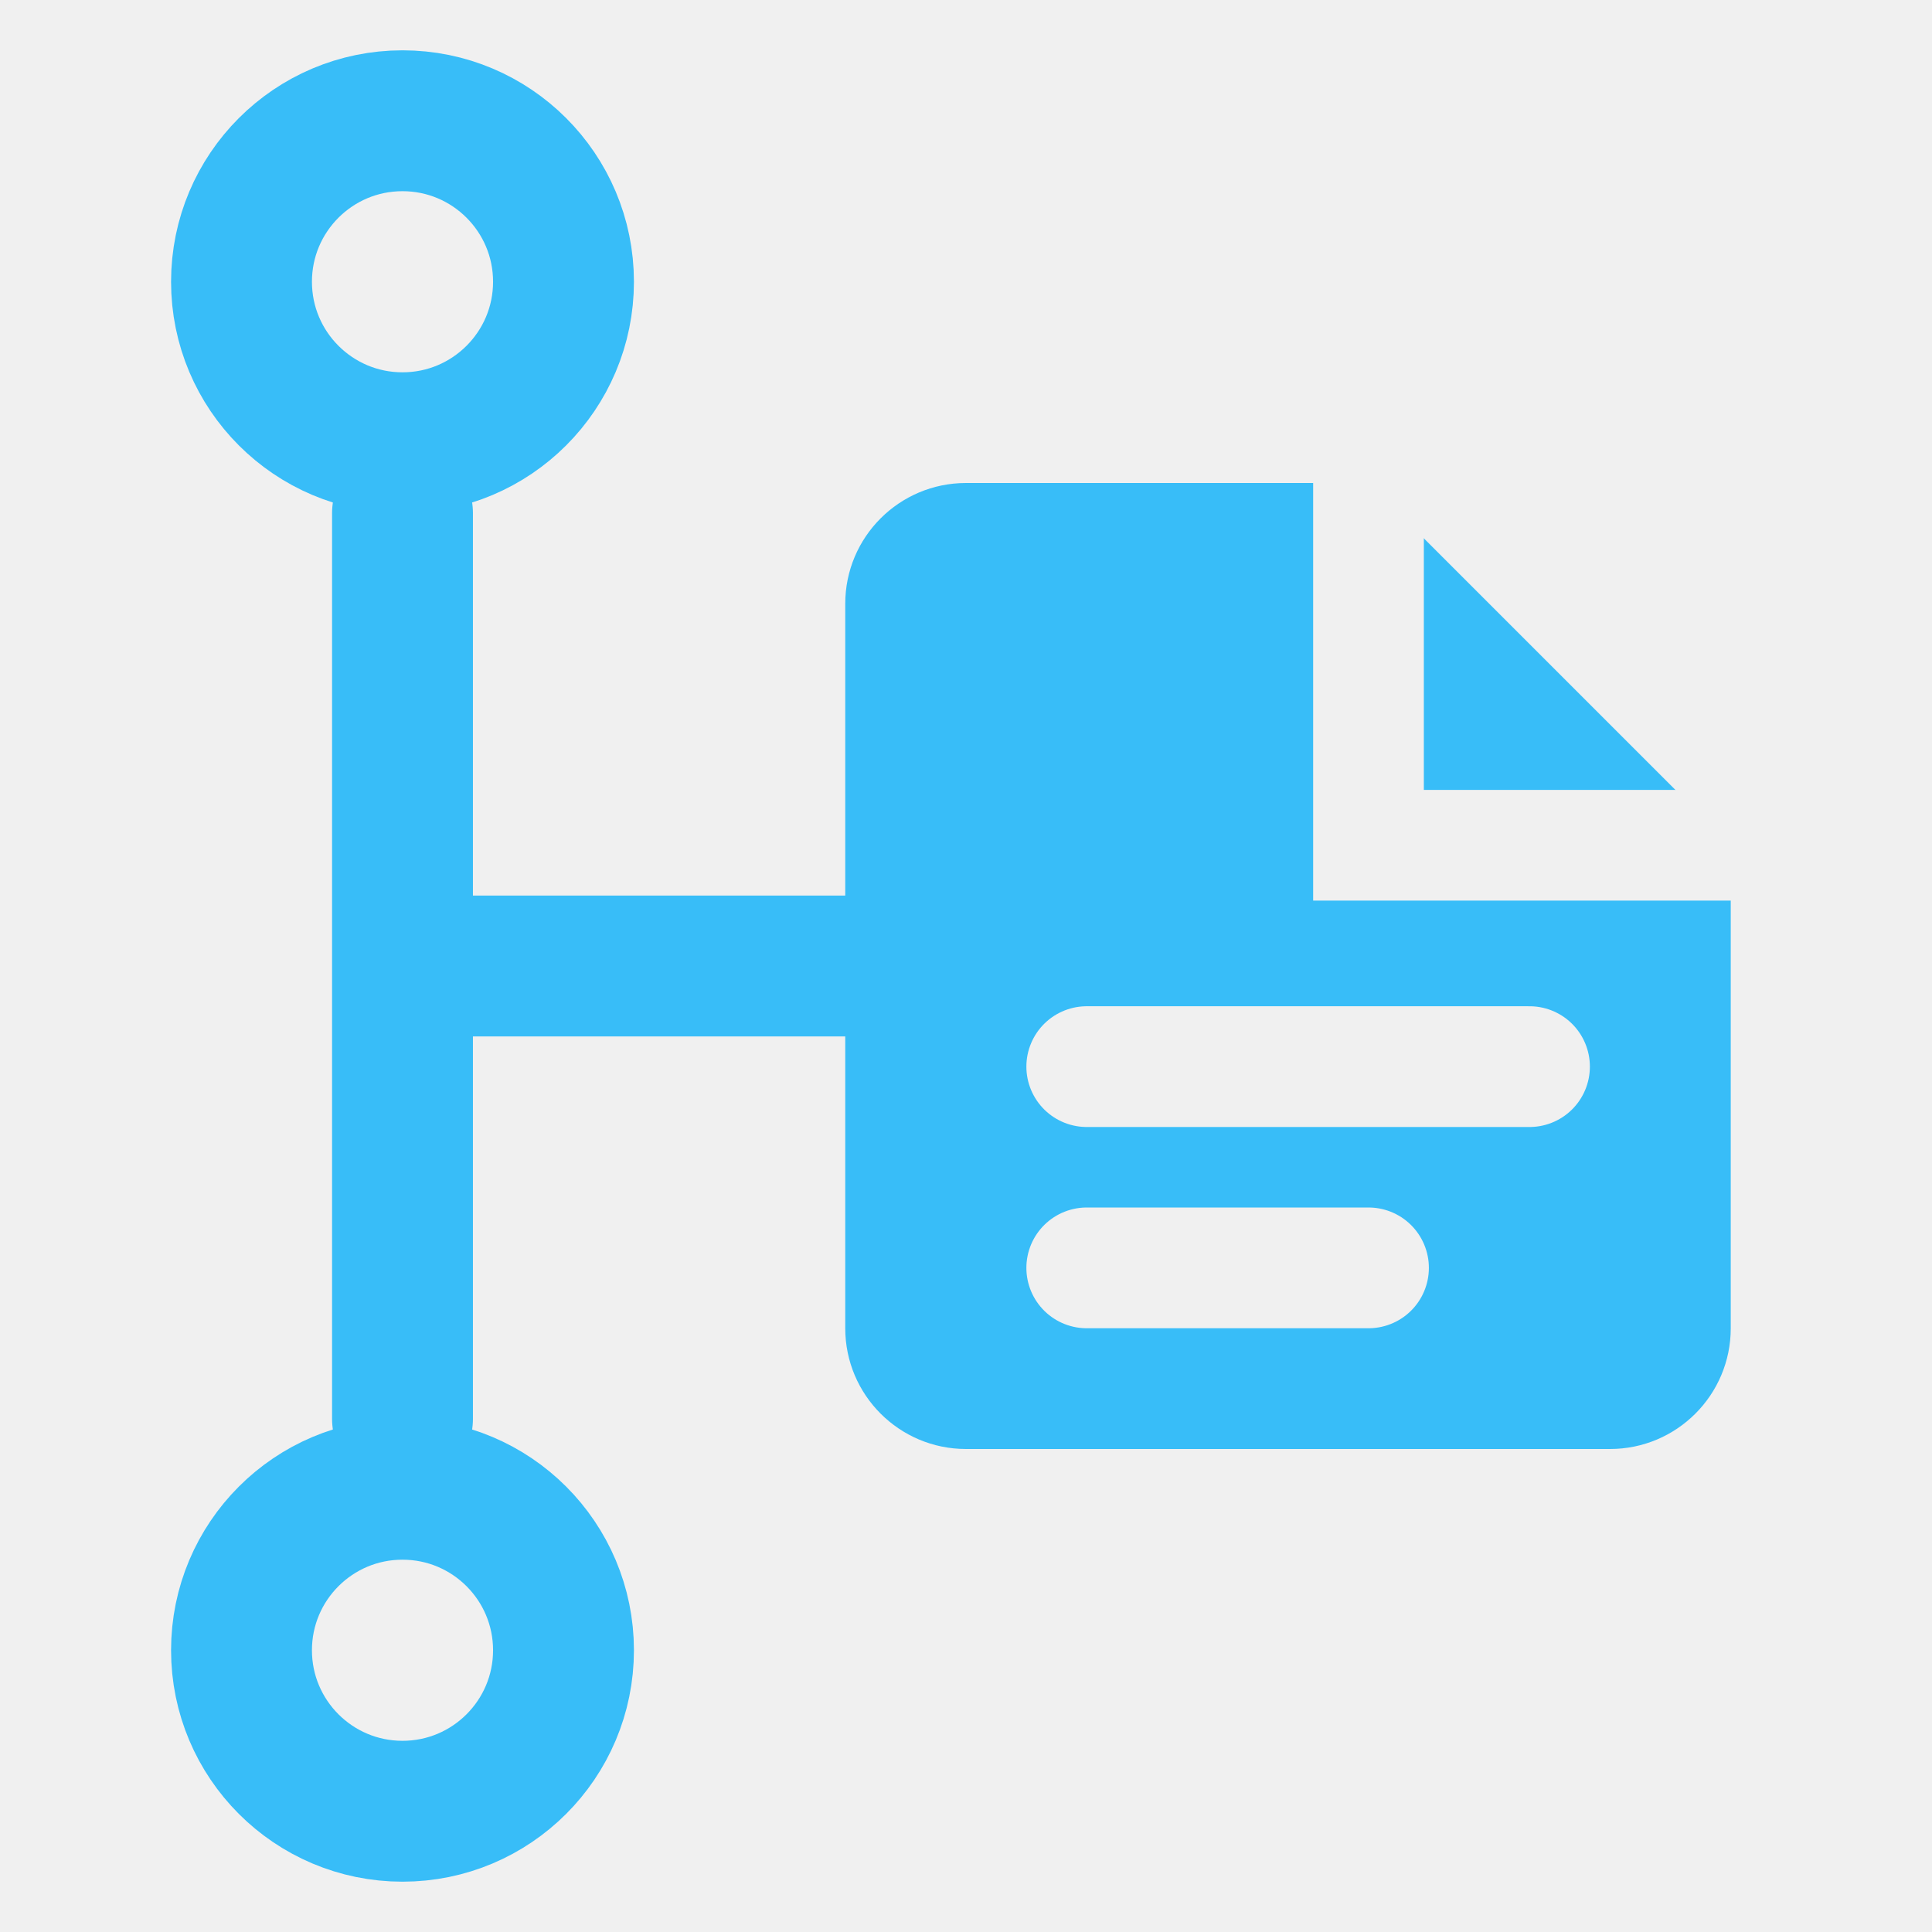
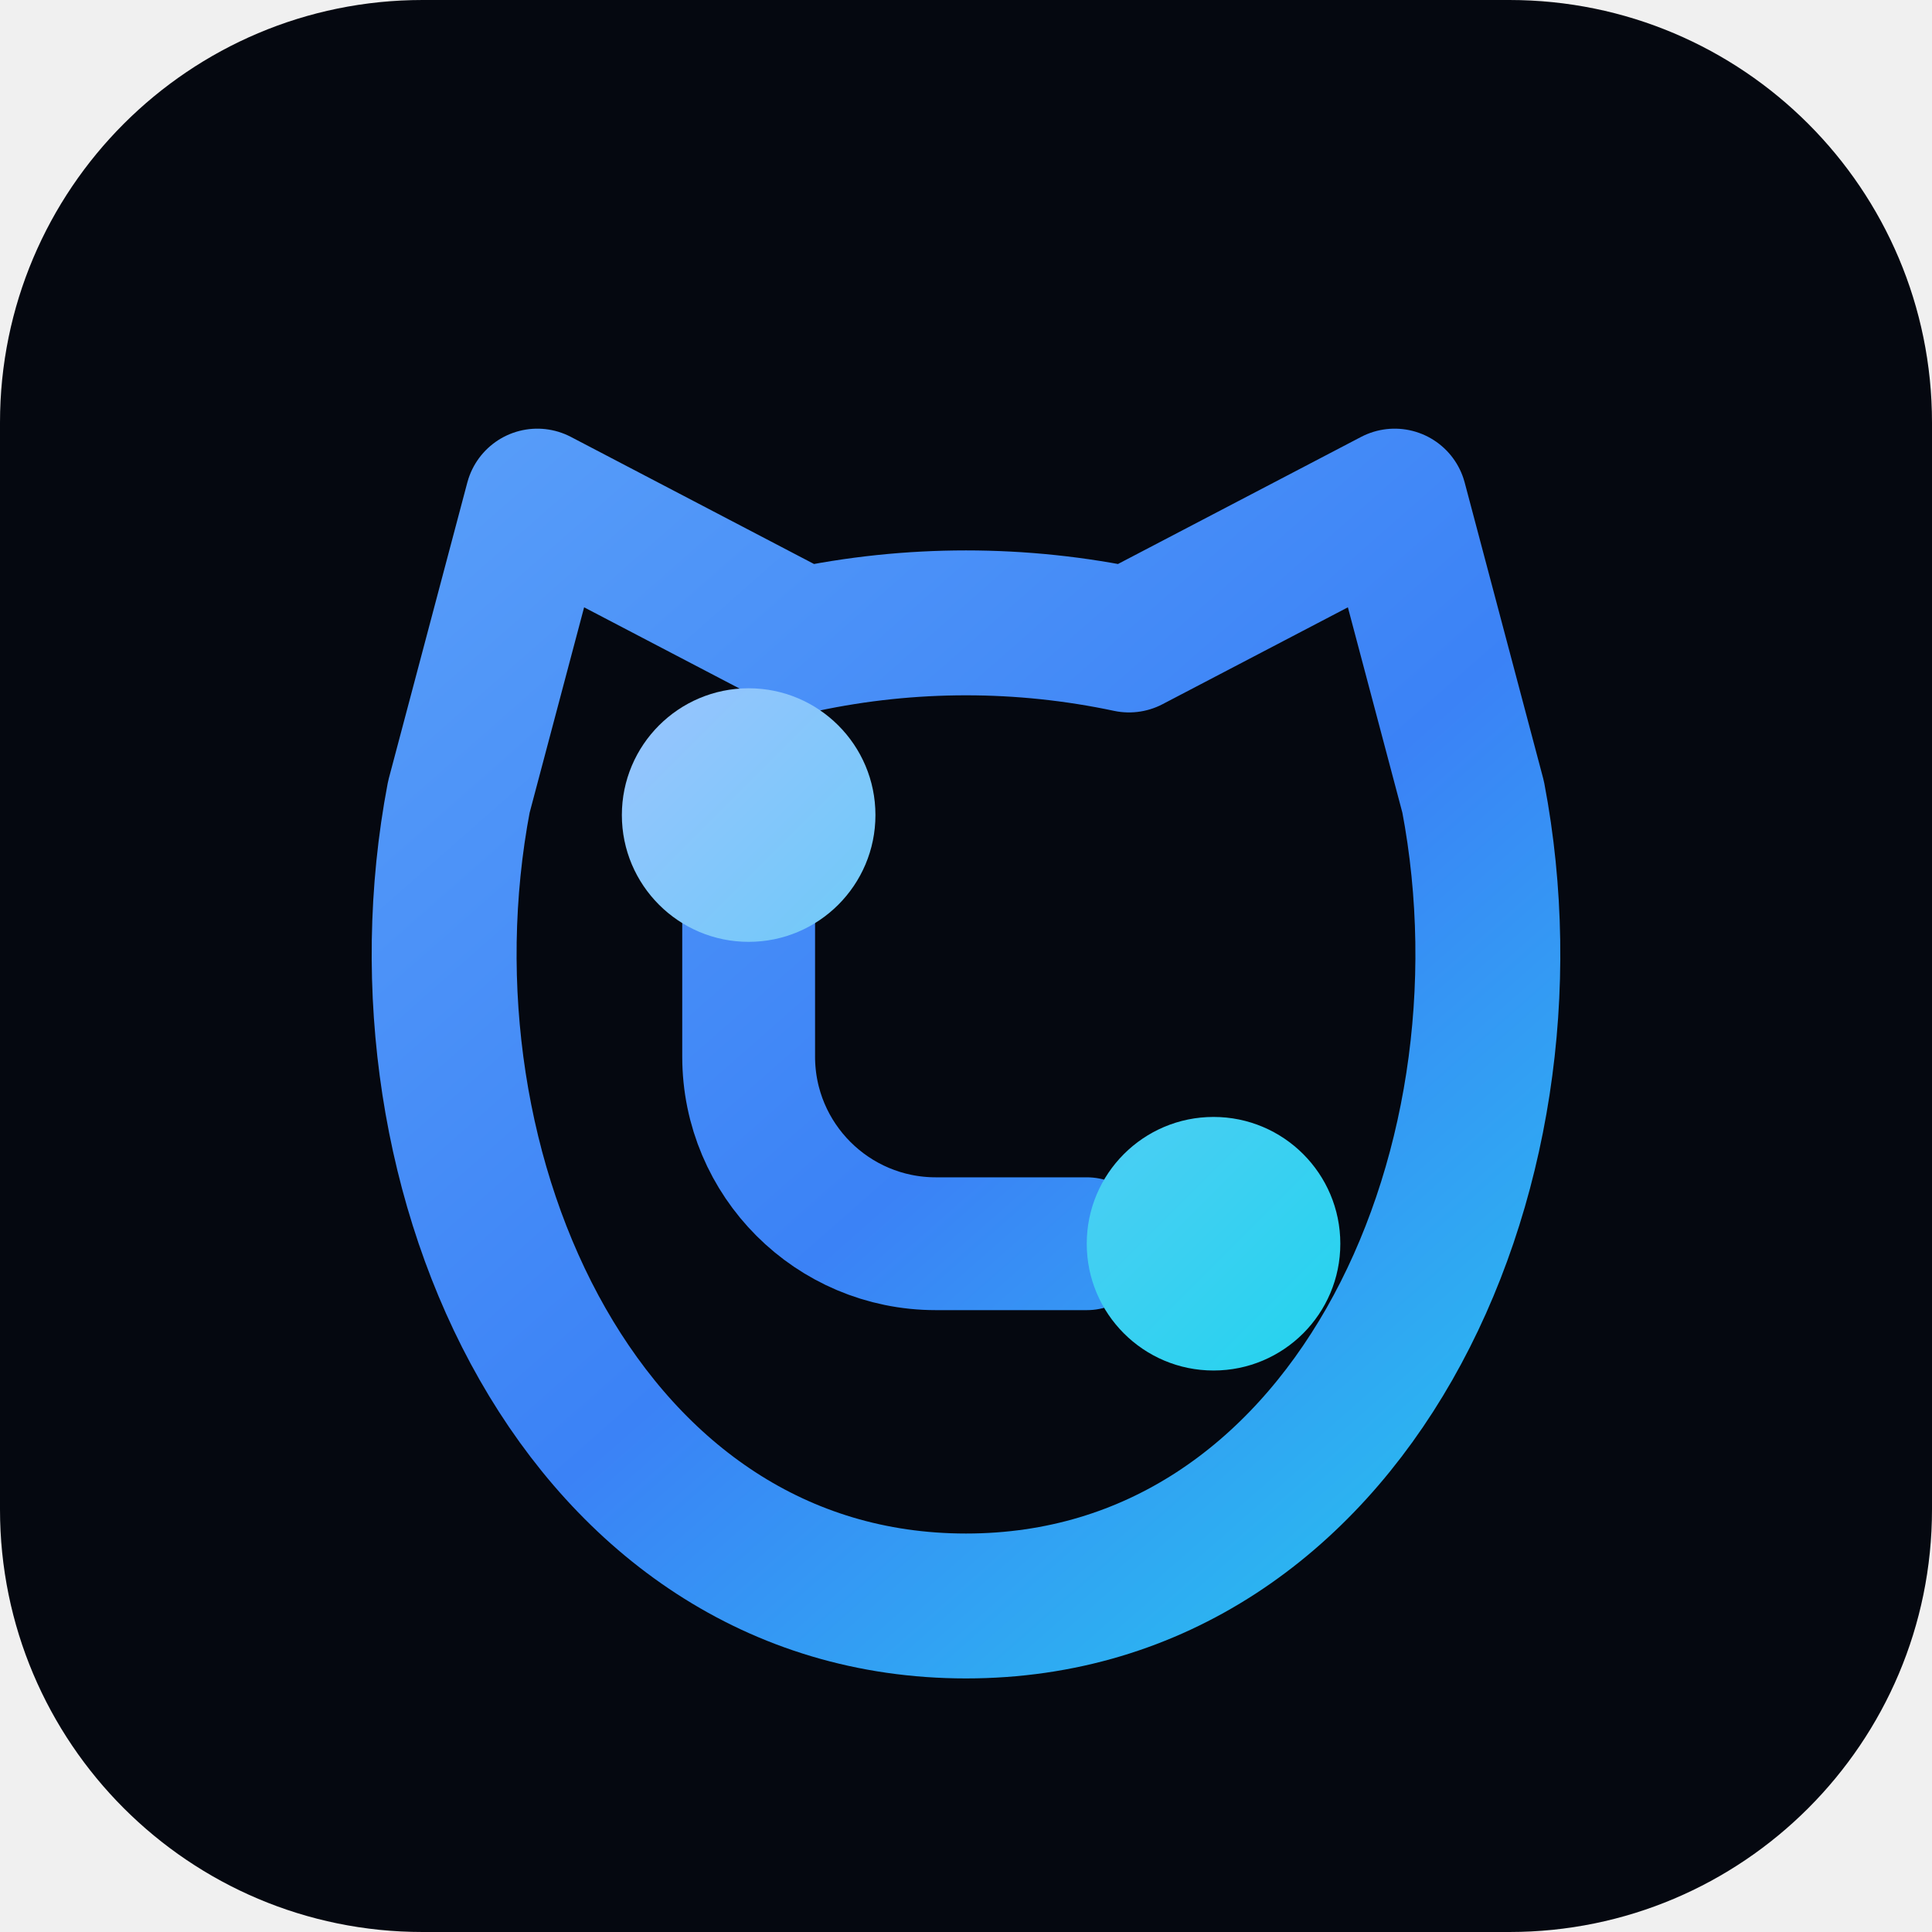
- <svg xmlns="http://www.w3.org/2000/svg" width="112" height="112" viewBox="12 8 88 96" fill="none" role="img" aria-label="Gitvoice">
+ <svg xmlns="http://www.w3.org/2000/svg" viewBox="0 0 32 32" fill="none">
  <defs>
-     <mask id="gvDoc" maskUnits="userSpaceOnUse" x="46" y="28" width="52" height="56">
-       <path d="M56 32H76L94 50V74A6 6 0 0 1 88 80H56A6 6 0 0 1 50 74V38A6 6 0 0 1 56 32Z" fill="#fff" />
-       <path d="M76 30V50H96" fill="none" stroke="#000" stroke-width="5.5" />
-       <path d="M62 61H84M62 71H76" fill="none" stroke="#000" stroke-width="6" stroke-linecap="round" />
-     </mask>
+     <linearGradient id="s" x1="5" y1="4" x2="27" y2="29" gradientUnits="userSpaceOnUse">
+       <stop stop-color="#60A5FA" />
+       <stop offset="0.55" stop-color="#3B82F6" />
+       <stop offset="1" stop-color="#22D3EE" />
+     </linearGradient>
+     <linearGradient id="n" x1="11" y1="12" x2="22" y2="23" gradientUnits="userSpaceOnUse">
+       <stop stop-color="#93C5FD" />
+       <stop offset="1" stop-color="#22D3EE" />
+     </linearGradient>
  </defs>
-   <path d="M28 33.5V78.5M28 56H50" stroke="#38BDF8" stroke-width="7" stroke-linecap="round" />
-   <circle cx="28" cy="22" r="8" fill="none" stroke="#38BDF8" stroke-width="7" />
-   <circle cx="28" cy="90" r="8" fill="none" stroke="#38BDF8" stroke-width="7" />
-   <rect x="46" y="28" width="52" height="56" fill="#38BDF8" mask="url(#gvDoc)" />
+   <rect width="32" height="32" rx="7" fill="#050810" />
+   <path d="M7.6 13.2 8.9 8.3l4.4 2.3a13 13 0 0 1 5.4 0l4.4-2.3 1.3 4.9c1.2 6.3-2.1 13.4-8.4 13.4S6.4 19.5 7.6 13.2Z" stroke="url(#s)" stroke-width="2.4" stroke-linecap="round" stroke-linejoin="round" />
+   <path d="M12.4 13.5v4a3.1 3.1 0 0 0 3.1 3.1h2.5" stroke="url(#s)" stroke-width="2.2" stroke-linecap="round" stroke-linejoin="round" />
+   <circle cx="12.4" cy="13.5" r="2.1" fill="url(#n)" />
+   <circle cx="20.1" cy="20.6" r="2.1" fill="url(#n)" />
</svg>
